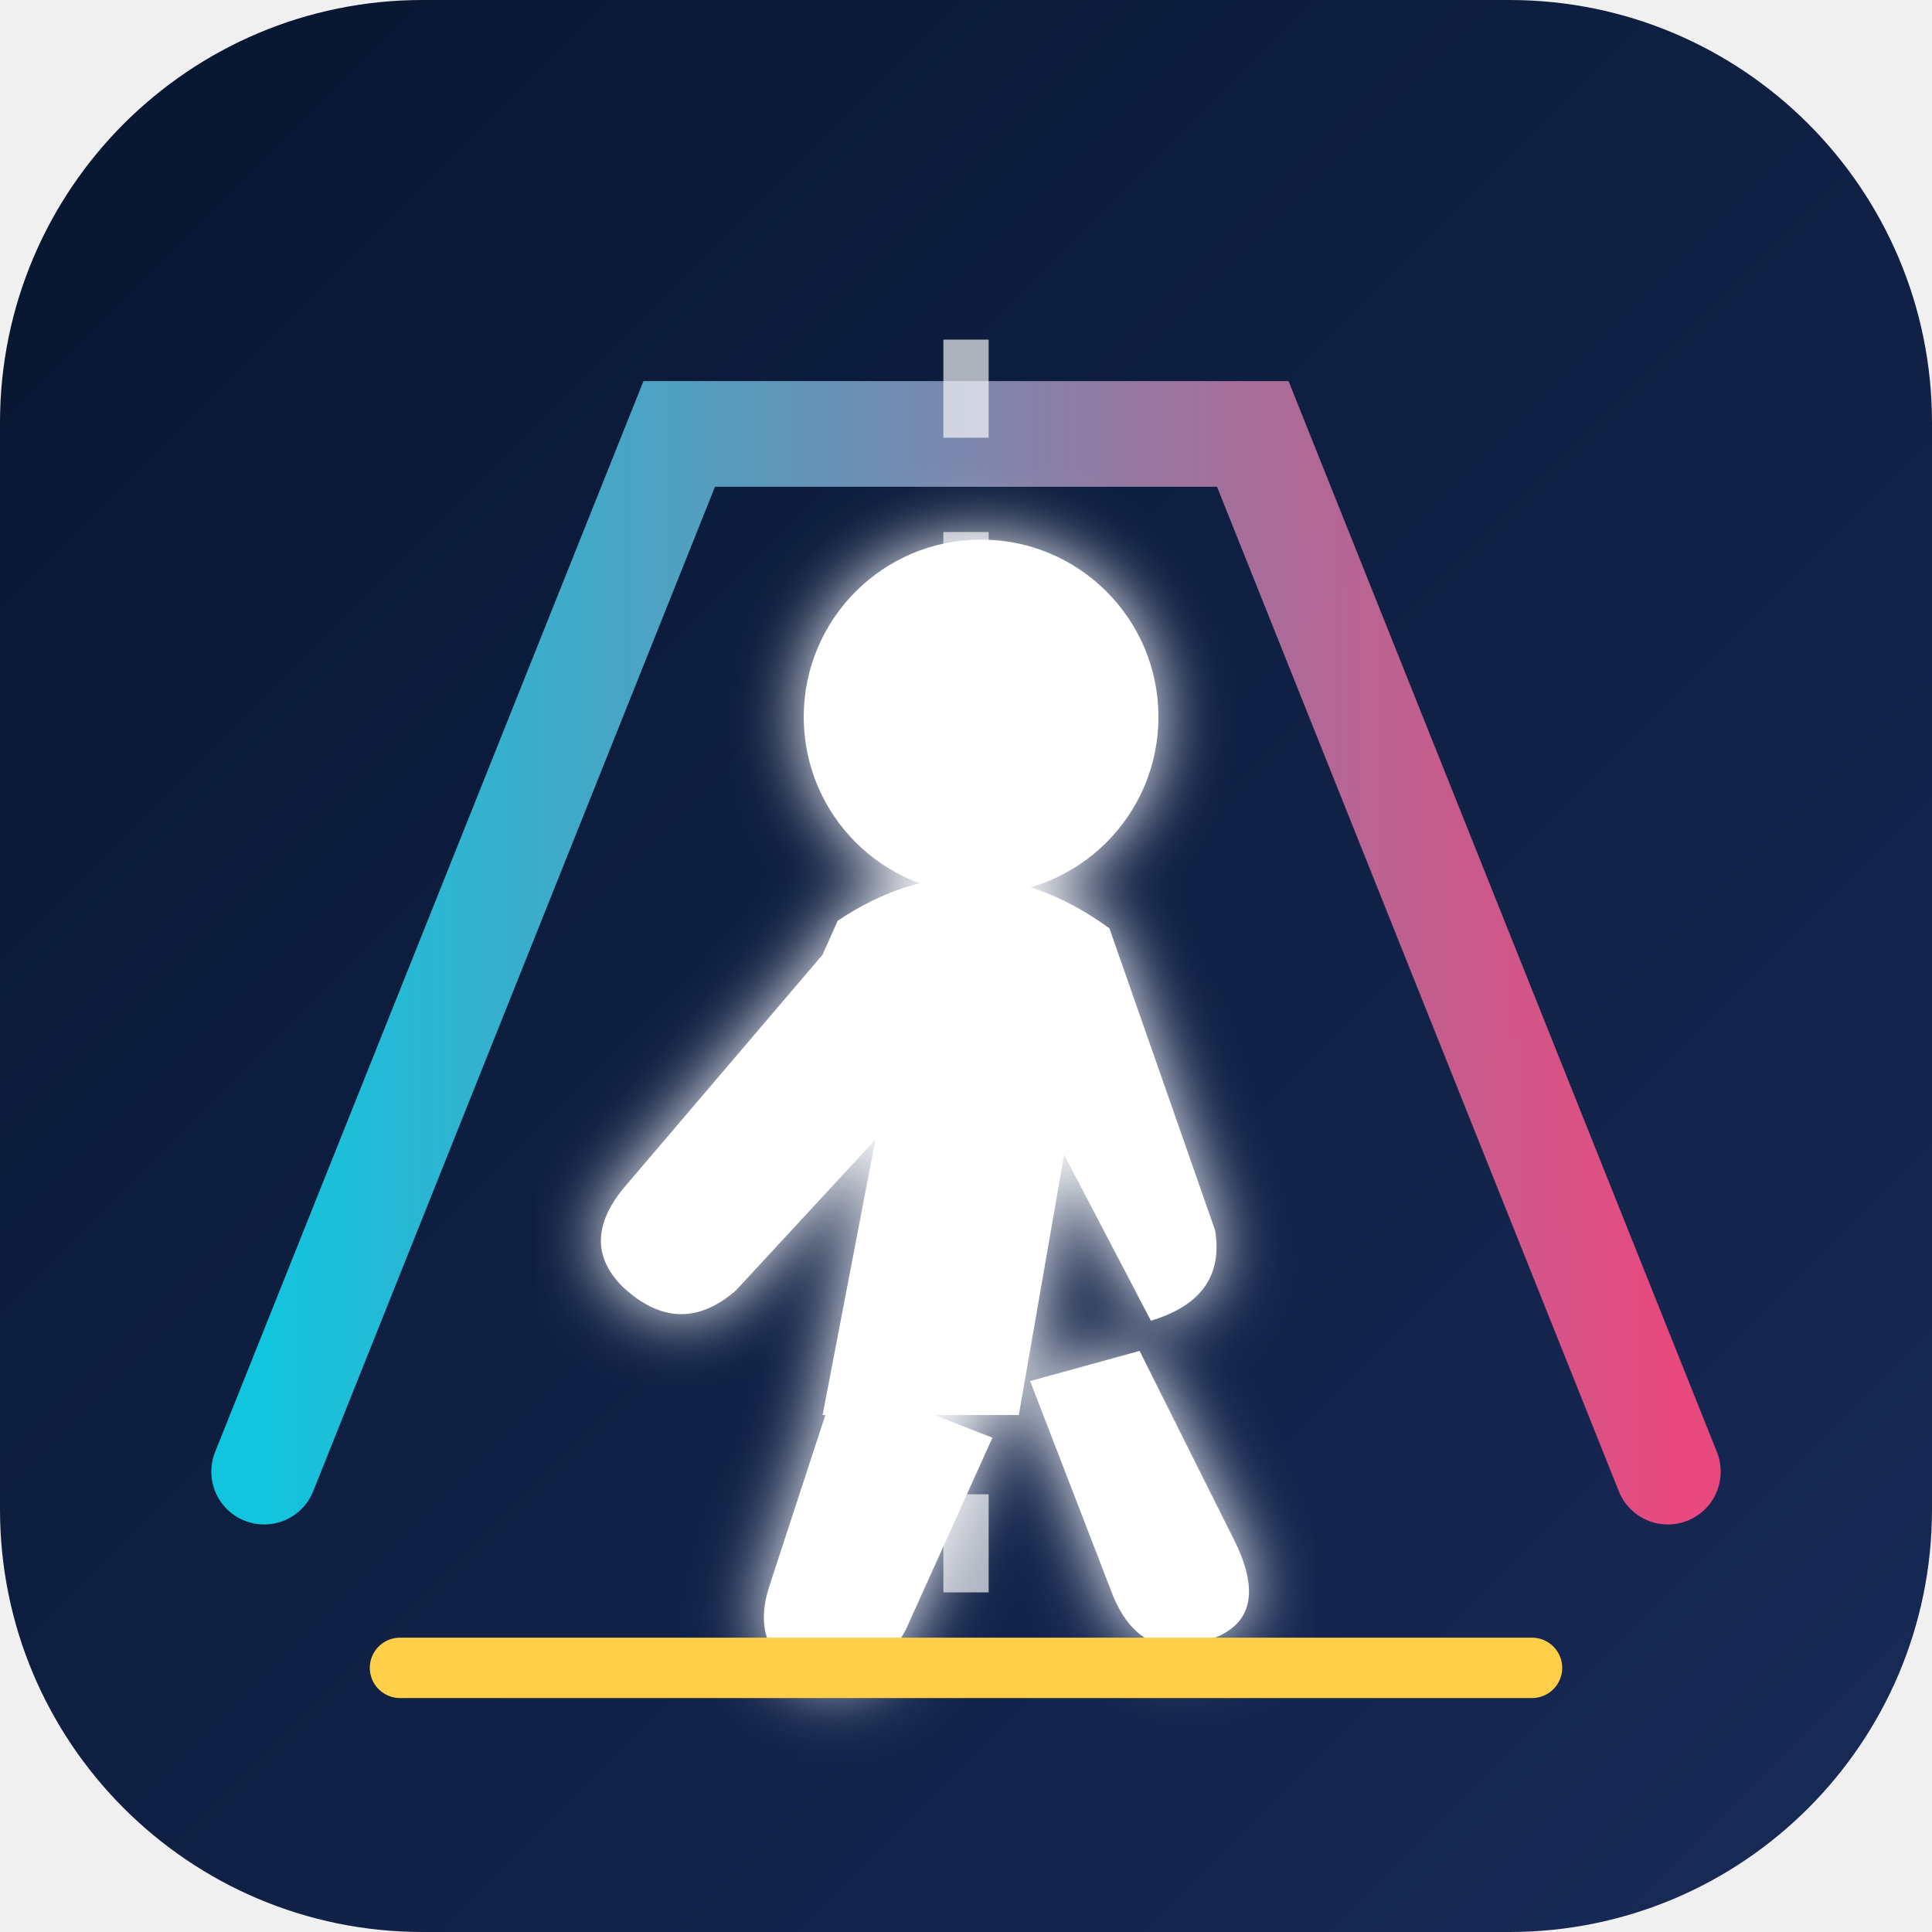
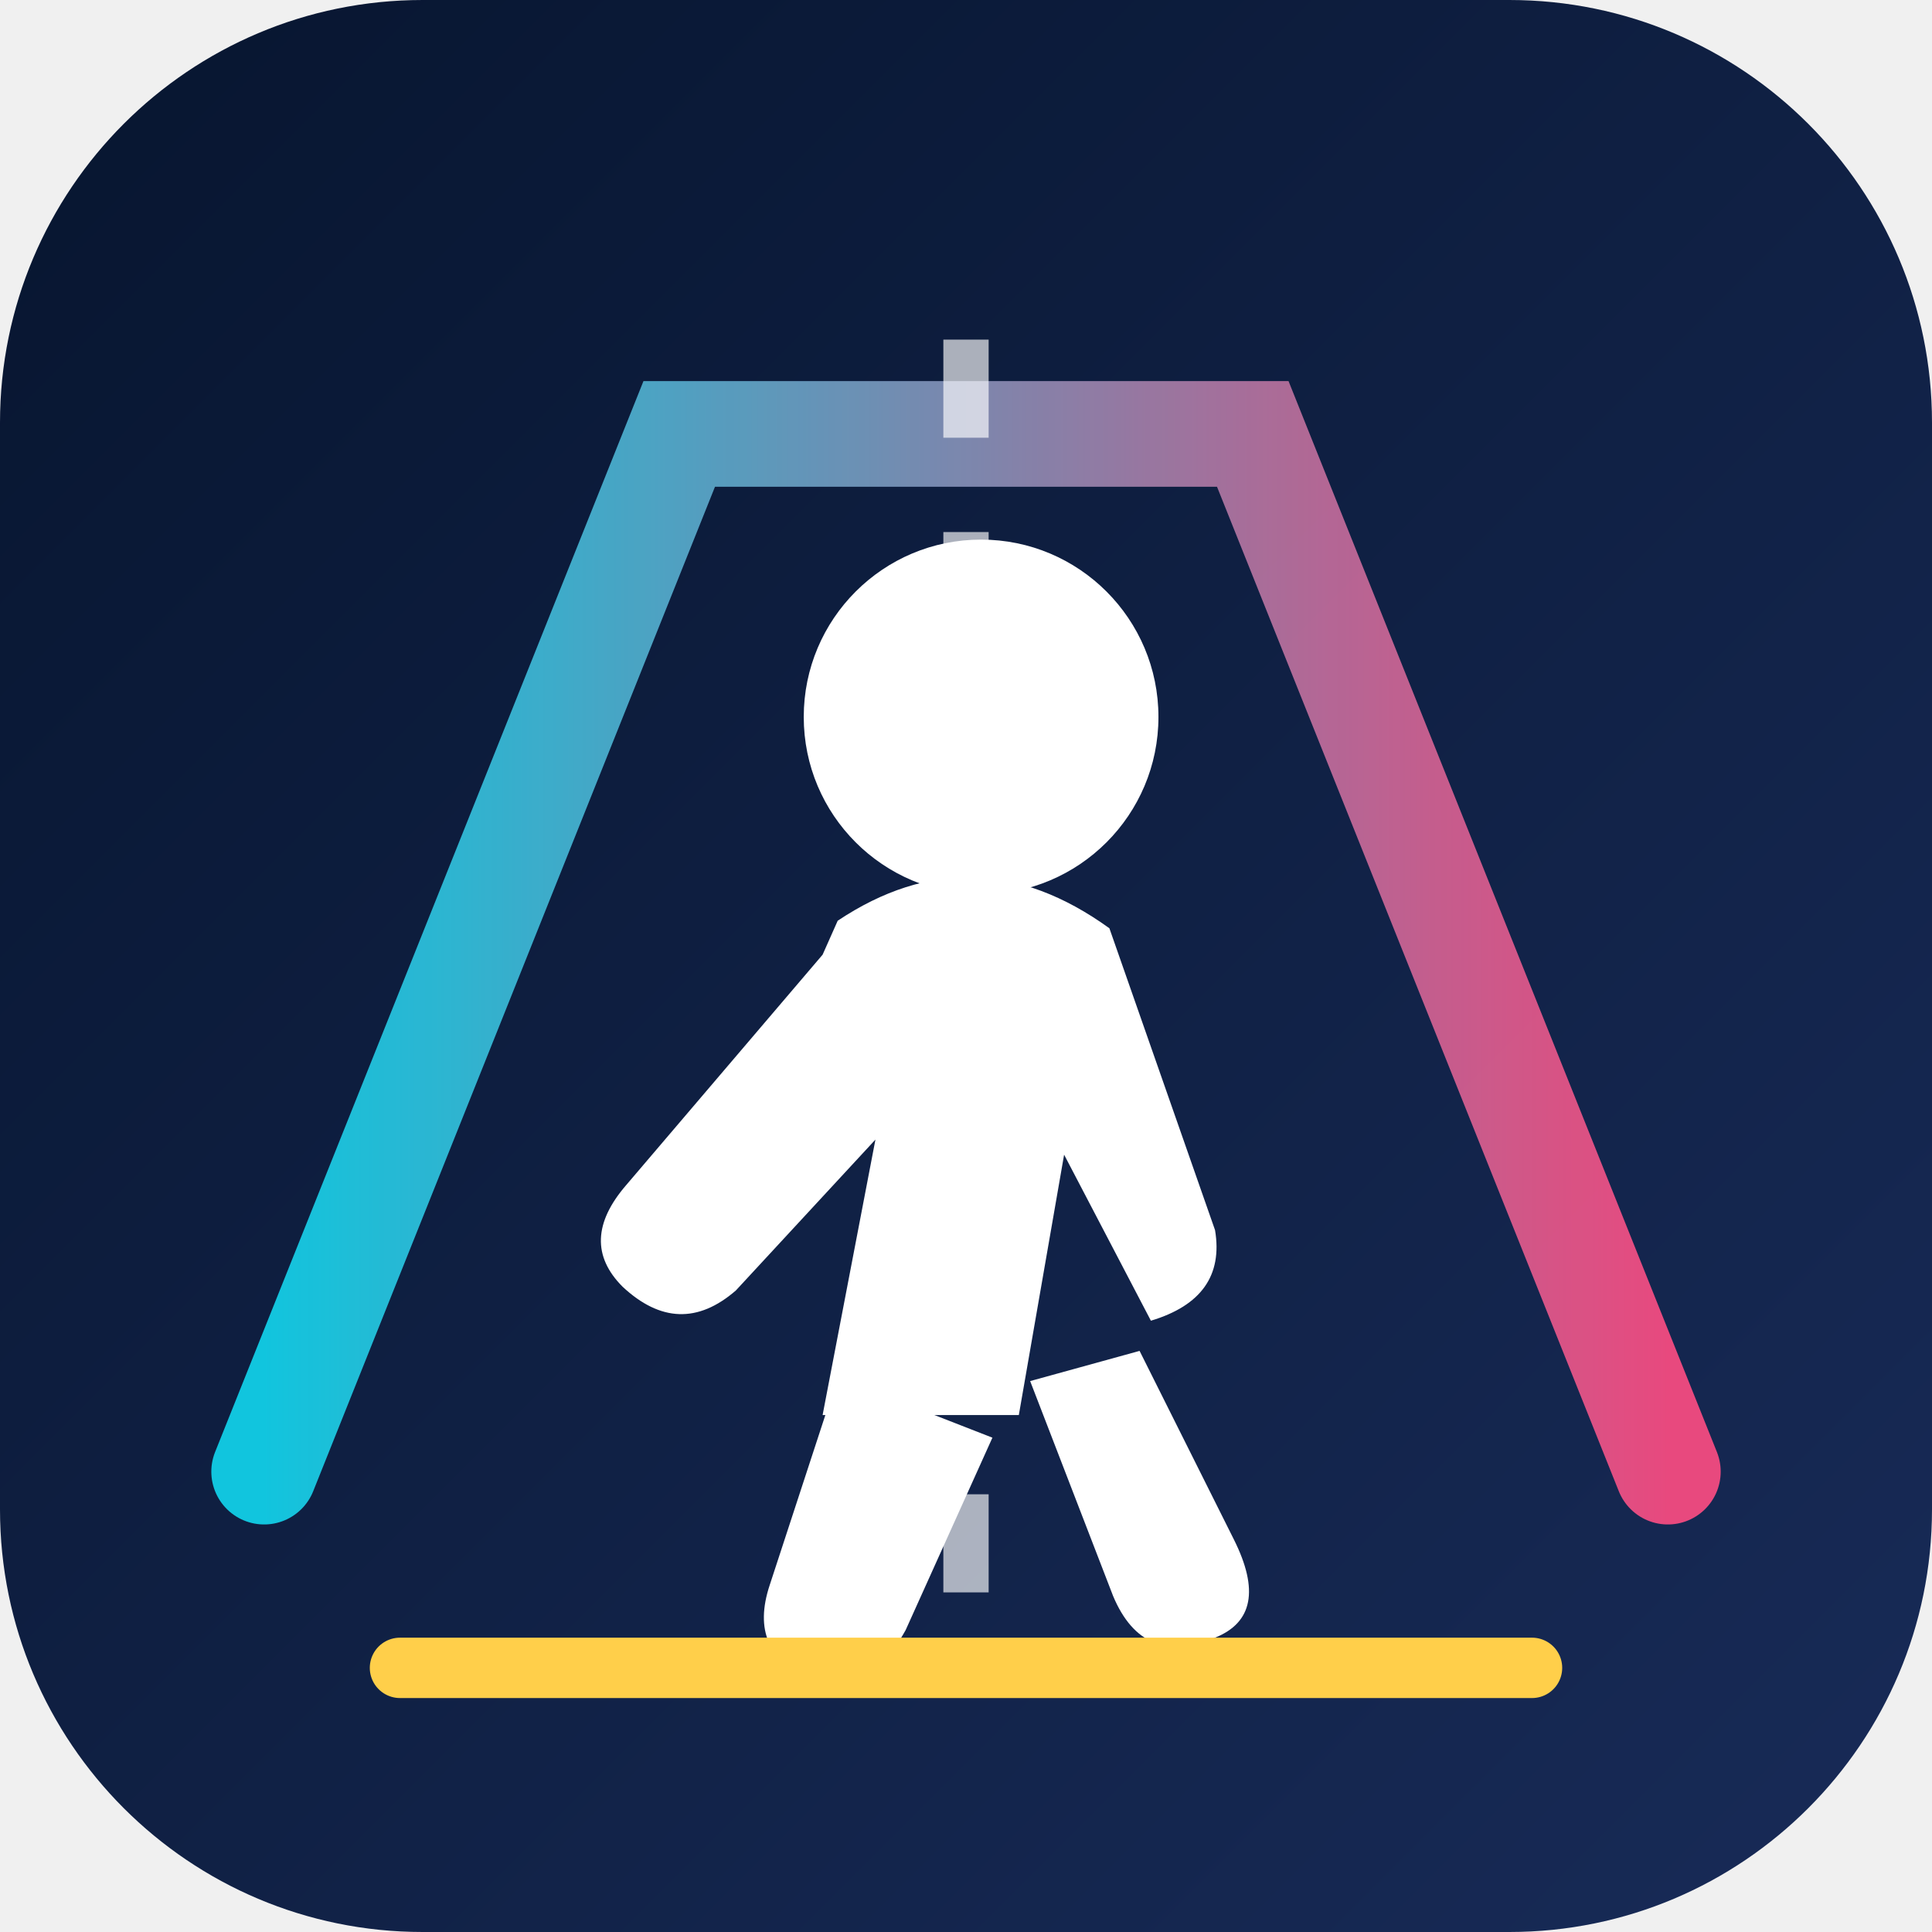
<svg xmlns="http://www.w3.org/2000/svg" width="512" height="512" viewBox="0 0 512 512">
  <defs>
    <linearGradient id="bg" x1="0" y1="0" x2="1" y2="1">
      <stop stop-color="#07152f" />
      <stop offset="1" stop-color="#182b58" />
    </linearGradient>
    <linearGradient id="track" x1="0" y1="0" x2="1" y2="0">
      <stop stop-color="#12d7ef" />
      <stop offset="1" stop-color="#ff4d83" />
    </linearGradient>
-     <filter id="glow">
-       <feGaussianBlur stdDeviation="9" result="b" />
-       <feMerge>
-         <feMergeNode in="b" />
-         <feMergeNode in="SourceGraphic" />
-       </feMerge>
-     </filter>
  </defs>
  <rect width="512" height="512" rx="112" fill="url(#bg)" />
  <path d="M70 390 L180 115 L332 115 L442 390" fill="none" stroke="url(#track)" stroke-width="28" stroke-linecap="round" opacity=".9" />
  <path d="M256 90 L256 422" stroke="#fff" stroke-width="12" stroke-dasharray="26 25" opacity=".65" />
-   <g filter="url(#glow)" fill="#fff">
+   <g fill="#fff">
    <circle cx="260" cy="190" r="47" />
    <path d="M222 244 Q258 220 294 246 L322 326 Q325 344 305 350 L282 306 L270 375 L218 375 L232 302 L195 342 Q180 355 165 341 Q153 329 166 314 L218 253Z" />
    <path d="M222 365 L204 420 Q198 438 215 445 Q230 450 240 432 L263 381Z" />
    <path d="M273 366 L295 423 Q303 442 322 434 Q337 428 327 408 L302 358Z" />
  </g>
  <path d="M106 442 H406" stroke="#ffcf4a" stroke-width="16" stroke-linecap="round" />
</svg>
